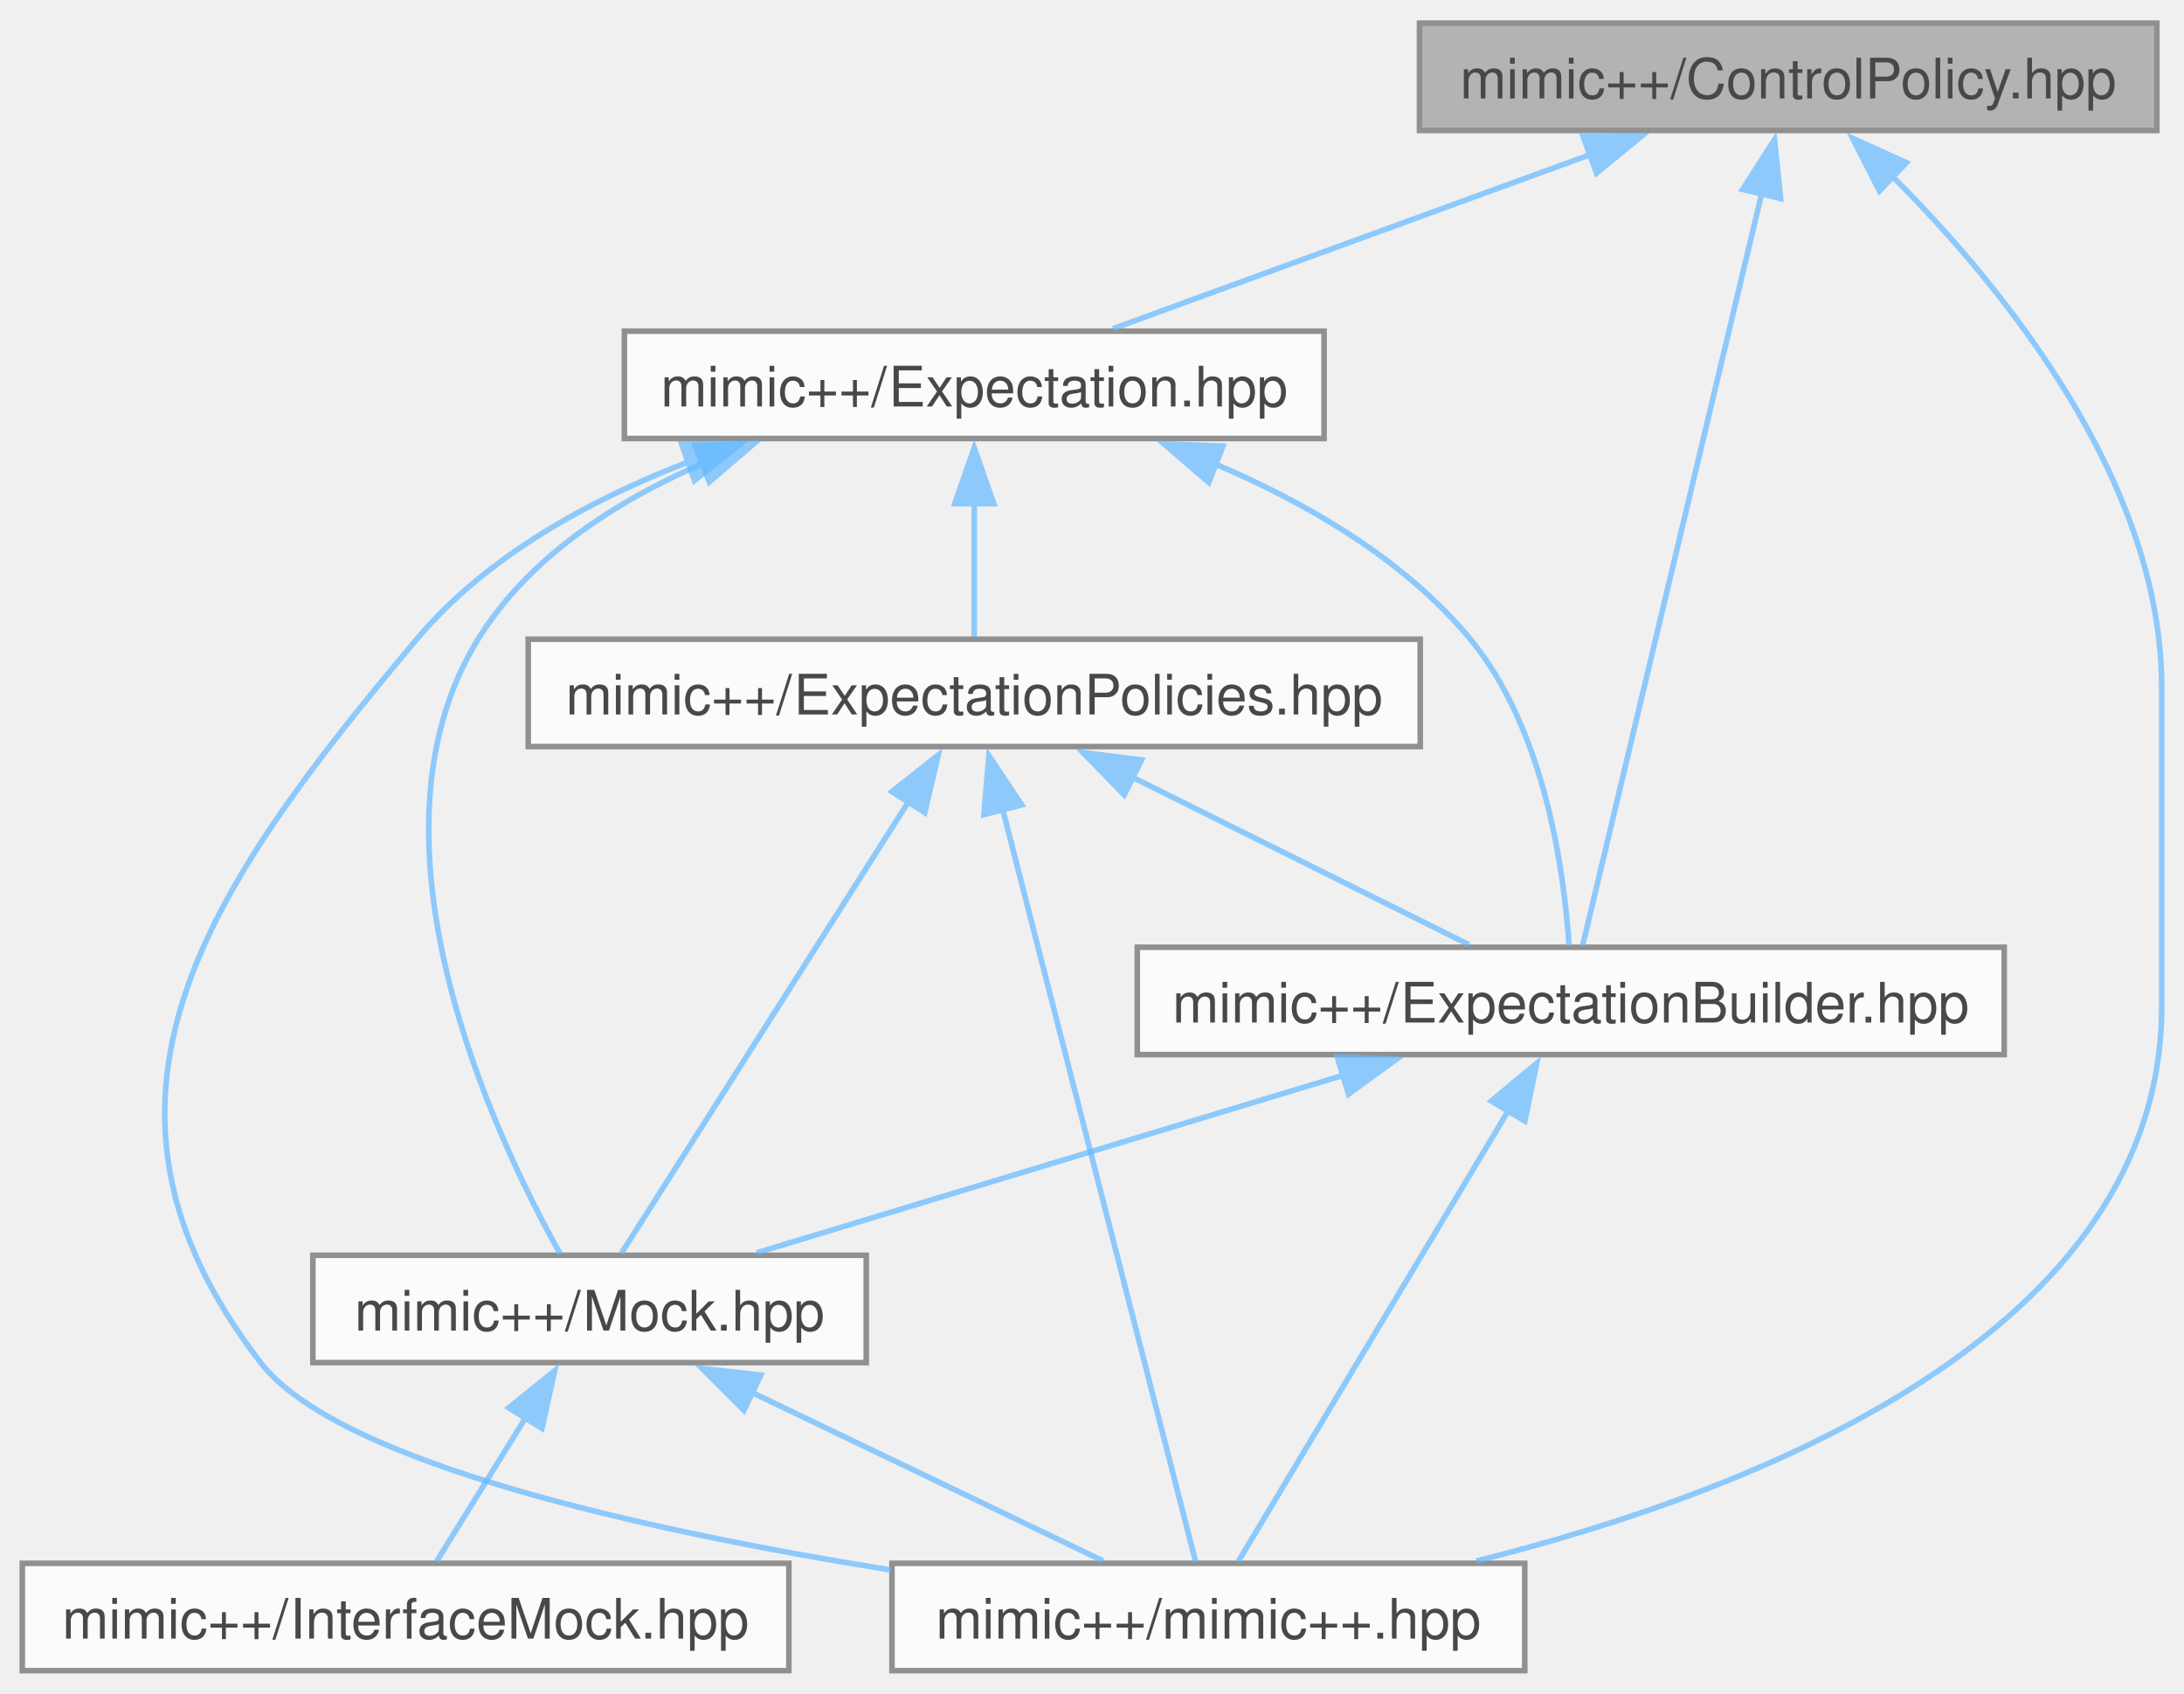
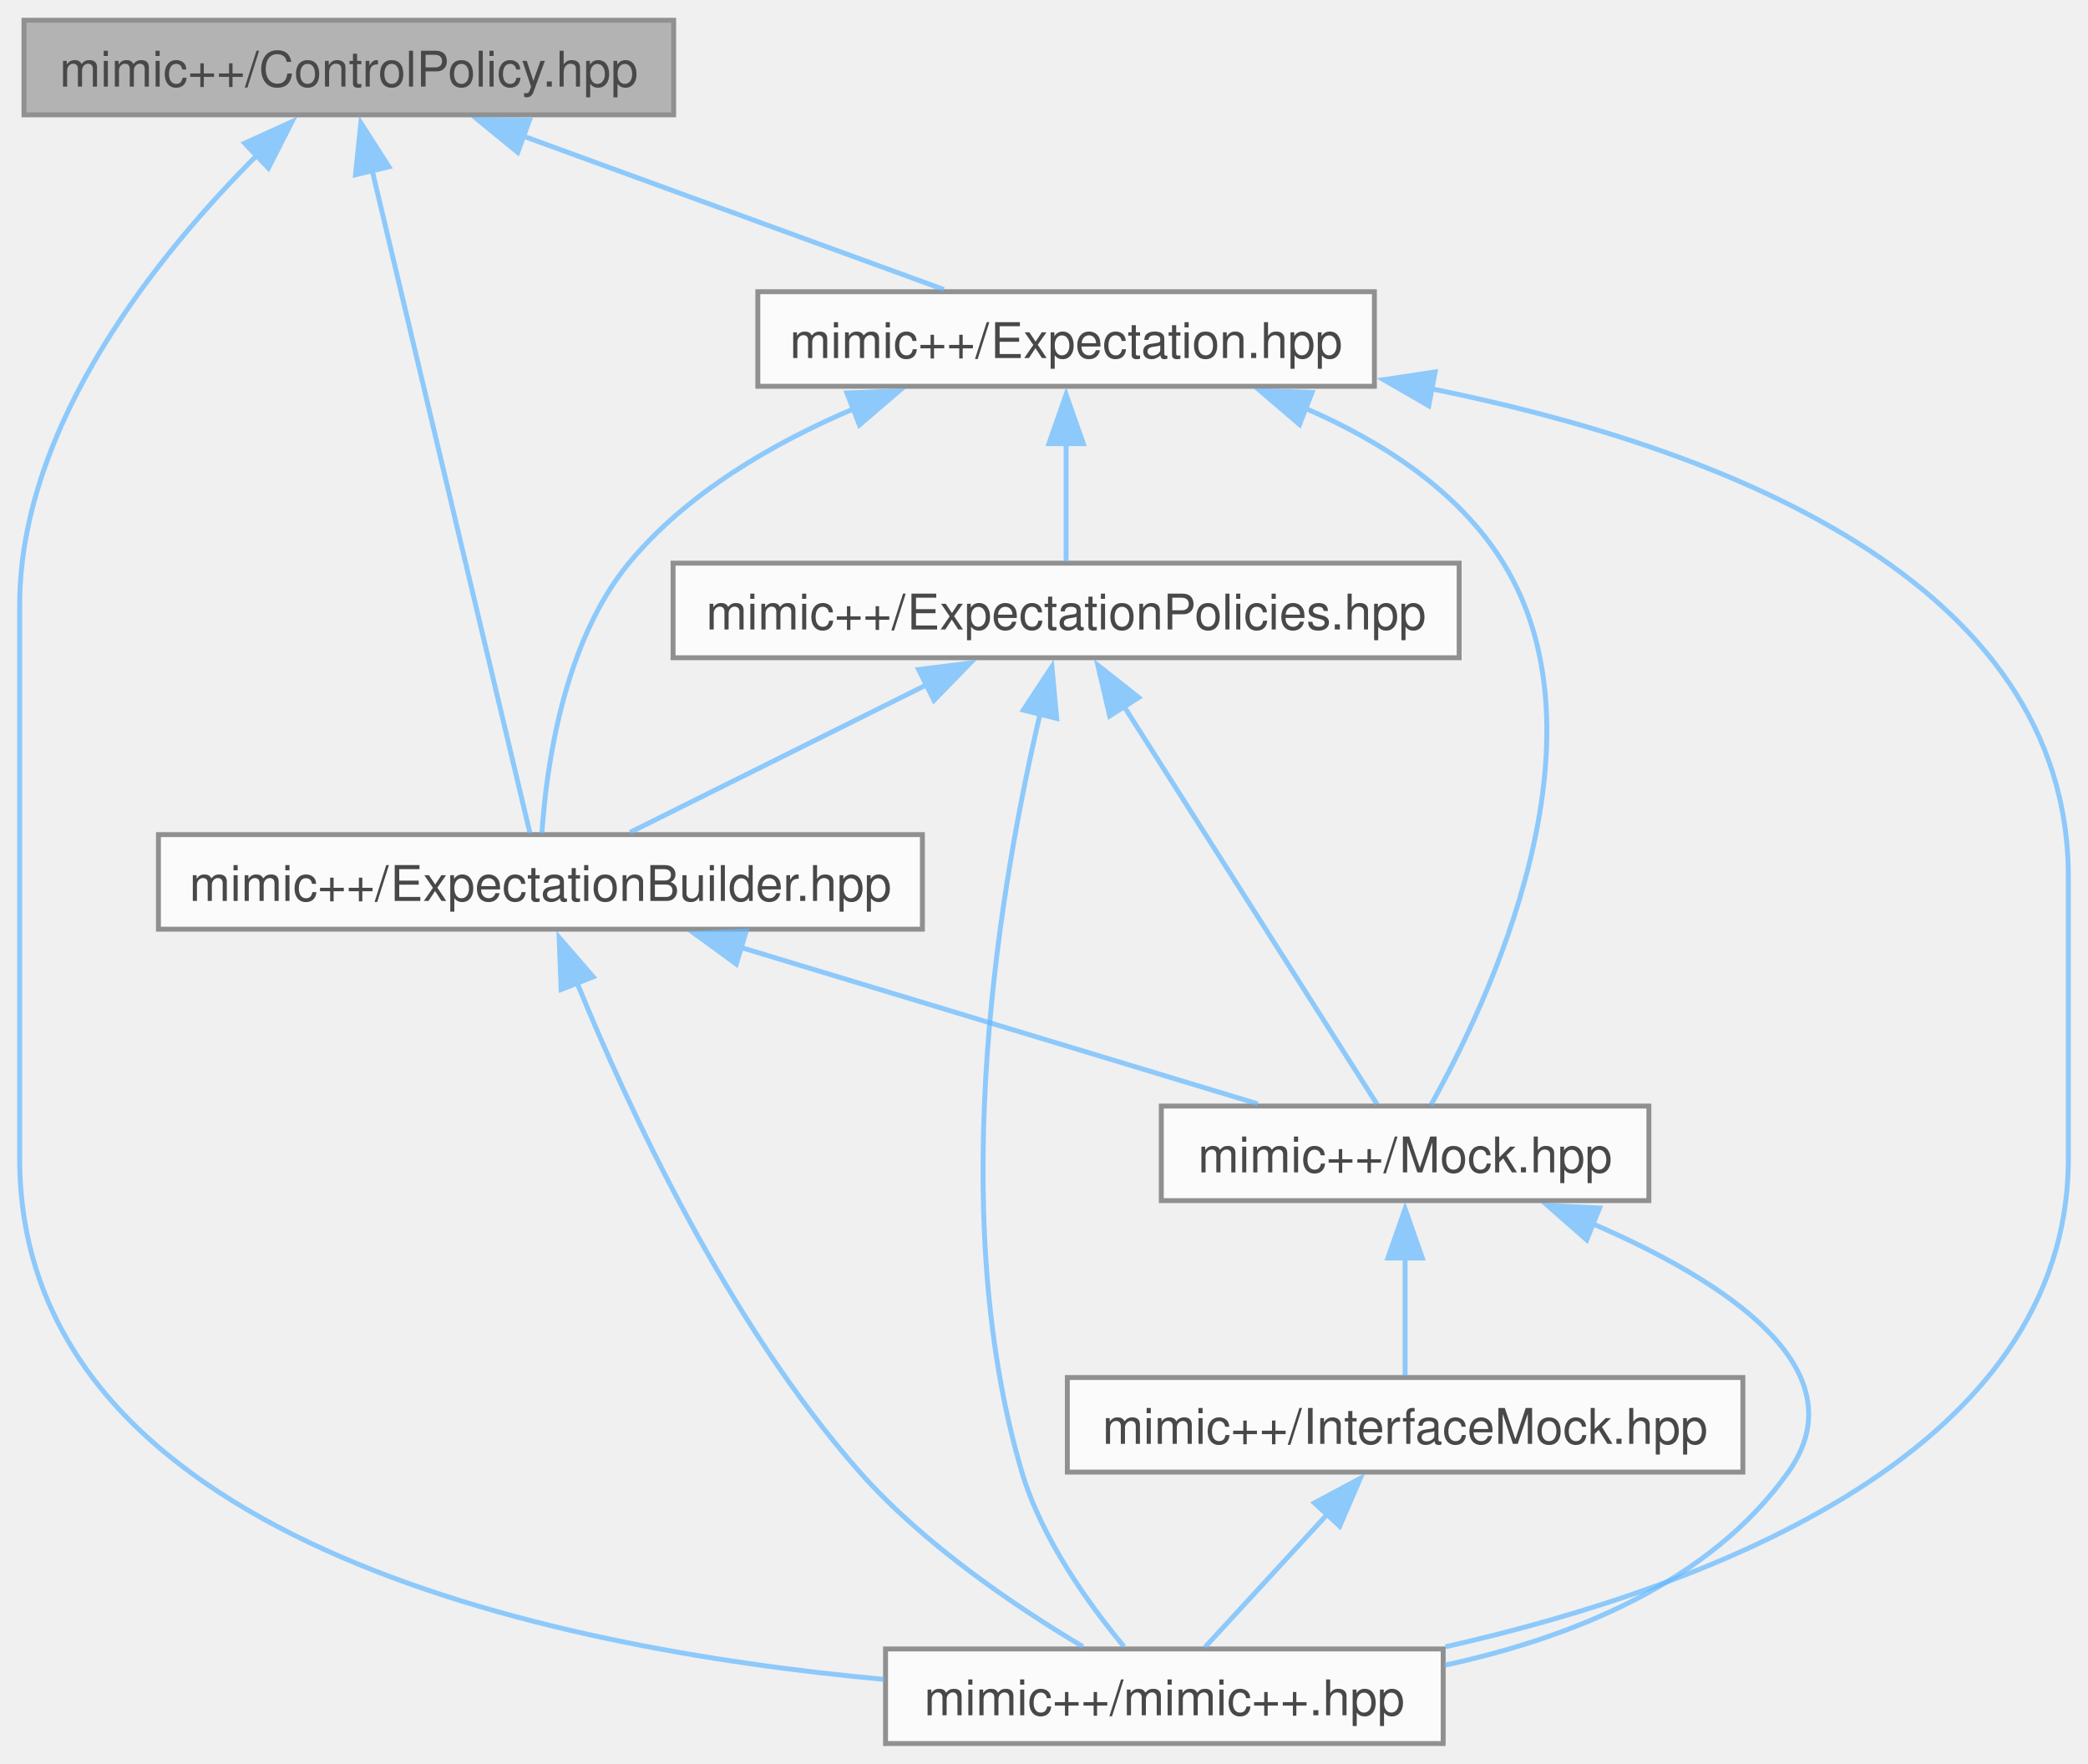
- <svg xmlns="http://www.w3.org/2000/svg" xmlns:xlink="http://www.w3.org/1999/xlink" width="392pt" height="304pt" viewBox="0.00 0.00 391.75 303.50">
+ <svg xmlns="http://www.w3.org/2000/svg" xmlns:xlink="http://www.w3.org/1999/xlink" width="425pt" height="359pt" viewBox="0.00 0.00 425.00 358.75">
  <svg id="main" version="1.1" xml:space="preserve">
    <style type="text/css">
.node, .edge {opacity: 0.7;}
.node.selected, .edge.selected {opacity: 1;}
.edge:hover path { stroke: red; }
.edge:hover polygon { stroke: red; fill: red; }
</style>
    <svg id="graph" class="graph">
-       <g id="graph0" class="graph" transform="scale(1 1) rotate(0) translate(4 299.5)">
+       <g id="graph0" class="graph" transform="scale(1 1) rotate(0) translate(4 354.75)">
        <g id="Node000001" class="node">
          <g id="a_Node000001">
            <a xlink:title=" ">
-               <polygon fill="#999999" stroke="#666666" points="382.88,-295.5 250.62,-295.5 250.62,-276.25 382.88,-276.25 382.88,-295.5" />
-               <text text-anchor="middle" x="316.75" y="-282" font-family="Helvetica,sans-Serif" font-size="10.00">mimic++/ControlPolicy.hpp</text>
+               <polygon fill="#999999" stroke="#666666" points="133.12,-350.75 0.88,-350.75 0.88,-331.5 133.12,-331.5 133.12,-350.75" />
+               <text text-anchor="middle" x="67" y="-337.25" font-family="Helvetica,sans-Serif" font-size="10.00">mimic++/ControlPolicy.hpp</text>
            </a>
          </g>
        </g>
        <g id="Node000002" class="node">
          <g id="a_Node000002">
            <a xlink:href="../../d5/d8a/_expectation_8hpp.html" target="_top" xlink:title=" ">
-               <polygon fill="white" stroke="#666666" points="233.5,-240.25 108,-240.25 108,-221 233.5,-221 233.5,-240.25" />
-               <text text-anchor="middle" x="170.75" y="-226.75" font-family="Helvetica,sans-Serif" font-size="10.00">mimic++/Expectation.hpp</text>
+               <polygon fill="white" stroke="#666666" points="275.75,-295.5 150.25,-295.5 150.25,-276.25 275.75,-276.25 275.75,-295.5" />
+               <text text-anchor="middle" x="213" y="-282" font-family="Helvetica,sans-Serif" font-size="10.00">mimic++/Expectation.hpp</text>
            </a>
          </g>
        </g>
        <g id="edge1_Node000001_Node000002" class="edge">
          <g id="a_edge1_Node000001_Node000002">
            <a xlink:title=" ">
-               <path fill="none" stroke="#63b8ff" d="M281.24,-271.92C254.73,-262.25 219.17,-249.29 195.64,-240.7" />
-               <polygon fill="#63b8ff" stroke="#63b8ff" points="279.97,-275.18 290.56,-275.32 282.37,-268.61 279.97,-275.18" />
+               <path fill="none" stroke="#63b8ff" d="M102.51,-327.17C129.02,-317.5 164.58,-304.54 188.11,-295.95" />
+               <polygon fill="#63b8ff" stroke="#63b8ff" points="101.38,-323.86 93.19,-330.57 103.78,-330.43 101.38,-323.86" />
            </a>
          </g>
        </g>
        <g id="Node000003" class="node">
          <g id="a_Node000003">
            <a xlink:href="../../d2/d4f/_expectation_builder_8hpp.html" target="_top" xlink:title=" ">
-               <polygon fill="white" stroke="#666666" points="355.5,-129.75 200,-129.75 200,-110.5 355.5,-110.5 355.5,-129.75" />
-               <text text-anchor="middle" x="277.75" y="-116.25" font-family="Helvetica,sans-Serif" font-size="10.00">mimic++/ExpectationBuilder.hpp</text>
+               <polygon fill="white" stroke="#666666" points="183.75,-185 28.25,-185 28.25,-165.75 183.75,-165.75 183.75,-185" />
+               <text text-anchor="middle" x="106" y="-171.5" font-family="Helvetica,sans-Serif" font-size="10.00">mimic++/ExpectationBuilder.hpp</text>
            </a>
          </g>
        </g>
-         <g id="edge13_Node000001_Node000003" class="edge">
-           <g id="a_edge13_Node000001_Node000003">
+         <g id="edge14_Node000001_Node000003" class="edge">
+           <g id="a_edge14_Node000001_Node000003">
            <a xlink:title=" ">
-               <path fill="none" stroke="#63b8ff" d="M312.06,-265.19C303.56,-229.5 285.93,-155.46 279.86,-129.97" />
-               <polygon fill="#63b8ff" stroke="#63b8ff" points="308.58,-265.68 314.3,-274.6 315.39,-264.06 308.58,-265.68" />
+               <path fill="none" stroke="#63b8ff" d="M71.69,-320.44C80.19,-284.75 97.82,-210.71 103.89,-185.22" />
+               <polygon fill="#63b8ff" stroke="#63b8ff" points="68.36,-319.31 69.45,-329.85 75.17,-320.93 68.36,-319.31" />
            </a>
          </g>
        </g>
        <g id="Node000006" class="node">
          <g id="a_Node000006">
            <a xlink:href="../../d0/db9/mimic_09_09_8hpp.html" target="_top" xlink:title=" ">
-               <polygon fill="white" stroke="#666666" points="269.5,-19.25 156,-19.25 156,0 269.5,0 269.5,-19.25" />
-               <text text-anchor="middle" x="212.75" y="-5.75" font-family="Helvetica,sans-Serif" font-size="10.00">mimic++/mimic++.hpp</text>
+               <polygon fill="white" stroke="#666666" points="289.75,-19.25 176.25,-19.25 176.25,0 289.75,0 289.75,-19.25" />
+               <text text-anchor="middle" x="233" y="-5.75" font-family="Helvetica,sans-Serif" font-size="10.00">mimic++/mimic++.hpp</text>
            </a>
          </g>
        </g>
-         <g id="edge14_Node000001_Node000006" class="edge">
-           <g id="a_edge14_Node000001_Node000006">
+         <g id="edge15_Node000001_Node000006" class="edge">
+           <g id="a_edge15_Node000001_Node000006">
            <a xlink:title=" ">
-               <path fill="none" stroke="#63b8ff" d="M335.32,-268.15C355.15,-248.36 383.75,-213.4 383.75,-176.38 383.75,-176.38 383.75,-176.38 383.75,-119.12 383.75,-60.58 311.42,-32.3 260.84,-19.67" />
-               <polygon fill="#63b8ff" stroke="#63b8ff" points="333.12,-265.41 328.31,-274.85 337.96,-270.47 333.12,-265.41" />
+               <path fill="none" stroke="#63b8ff" d="M48.43,-323.4C28.6,-303.61 0,-268.65 0,-231.62 0,-231.62 0,-231.62 0,-119.12 0,-41.71 107.02,-19.39 176,-13.05" />
+               <polygon fill="#63b8ff" stroke="#63b8ff" points="45.79,-325.72 55.44,-330.1 50.63,-320.66 45.79,-325.72" />
            </a>
          </g>
        </g>
        <g id="edge2_Node000002_Node000003" class="edge">
          <g id="a_edge2_Node000002_Node000003">
            <a xlink:title=" ">
-               <path fill="none" stroke="#63b8ff" d="M213.92,-216.45C230.34,-209.48 247.92,-199.32 259.75,-185 273.1,-168.83 276.57,-143.37 277.45,-130" />
-               <polygon fill="#63b8ff" stroke="#63b8ff" points="212.82,-213.13 204.78,-220.03 215.37,-219.64 212.82,-213.13" />
+               <path fill="none" stroke="#63b8ff" d="M169.83,-271.7C153.41,-264.73 135.83,-254.57 124,-240.25 110.65,-224.08 107.18,-198.62 106.3,-185.25" />
+               <polygon fill="#63b8ff" stroke="#63b8ff" points="168.38,-274.89 178.97,-275.28 170.93,-268.38 168.38,-274.89" />
            </a>
          </g>
        </g>
        <g id="Node000004" class="node">
          <g id="a_Node000004">
            <a xlink:href="../../d5/dc5/_mock_8hpp.html" target="_top" xlink:title=" ">
-               <polygon fill="white" stroke="#666666" points="151.38,-74.5 52.12,-74.5 52.12,-55.25 151.38,-55.25 151.38,-74.5" />
-               <text text-anchor="middle" x="101.75" y="-61" font-family="Helvetica,sans-Serif" font-size="10.00">mimic++/Mock.hpp</text>
+               <polygon fill="white" stroke="#666666" points="331.62,-129.75 232.38,-129.75 232.38,-110.5 331.62,-110.5 331.62,-129.75" />
+               <text text-anchor="middle" x="282" y="-116.25" font-family="Helvetica,sans-Serif" font-size="10.00">mimic++/Mock.hpp</text>
            </a>
          </g>
        </g>
-         <g id="edge11_Node000002_Node000004" class="edge">
-           <g id="a_edge11_Node000002_Node000004">
+         <g id="edge12_Node000002_Node000004" class="edge">
+           <g id="a_edge12_Node000002_Node000004">
            <a xlink:title=" ">
-               <path fill="none" stroke="#63b8ff" d="M121.97,-216.48C106.38,-209.72 90.82,-199.7 81.75,-185 59.5,-148.95 84.82,-95.62 96.49,-74.73" />
-               <polygon fill="#63b8ff" stroke="#63b8ff" points="120.69,-219.74 131.28,-220.11 123.23,-213.22 120.69,-219.74" />
+               <path fill="none" stroke="#63b8ff" d="M261.78,-271.73C277.37,-264.97 292.93,-254.95 302,-240.25 324.25,-204.2 298.93,-150.87 287.26,-129.98" />
+               <polygon fill="#63b8ff" stroke="#63b8ff" points="260.52,-268.47 252.47,-275.36 263.06,-274.99 260.52,-268.47" />
            </a>
          </g>
        </g>
-         <g id="edge12_Node000002_Node000006" class="edge">
-           <g id="a_edge12_Node000002_Node000006">
+         <g id="edge13_Node000002_Node000006" class="edge">
+           <g id="a_edge13_Node000002_Node000006">
            <a xlink:title=" ">
-               <path fill="none" stroke="#63b8ff" d="M119.42,-216.77C101.75,-209.99 83.27,-199.88 70.75,-185 32.76,-139.86 6.72,-101.96 42.75,-55.25 56.63,-37.25 111.95,-25.09 155.76,-18.06" />
-               <polygon fill="#63b8ff" stroke="#63b8ff" points="118.24,-220.06 128.84,-220.07 120.56,-213.46 118.24,-220.06" />
+               <path fill="none" stroke="#63b8ff" d="M287.24,-275.77C345.57,-263.99 417,-237.14 417,-176.38 417,-176.38 417,-176.38 417,-119.12 417,-59.42 344.22,-31.9 290.21,-19.69" />
+               <polygon fill="#63b8ff" stroke="#63b8ff" points="286.81,-272.29 277.64,-277.59 288.11,-279.17 286.81,-272.29" />
            </a>
          </g>
        </g>
        <g id="Node000007" class="node">
          <g id="a_Node000007">
            <a xlink:href="../../d8/de5/_expectation_policies_8hpp.html" target="_top" xlink:title=" ">
-               <polygon fill="white" stroke="#666666" points="250.75,-185 90.75,-185 90.75,-165.75 250.75,-165.75 250.75,-185" />
-               <text text-anchor="middle" x="170.75" y="-171.5" font-family="Helvetica,sans-Serif" font-size="10.00">mimic++/ExpectationPolicies.hpp</text>
+               <polygon fill="white" stroke="#666666" points="293,-240.25 133,-240.25 133,-221 293,-221 293,-240.25" />
+               <text text-anchor="middle" x="213" y="-226.75" font-family="Helvetica,sans-Serif" font-size="10.00">mimic++/ExpectationPolicies.hpp</text>
            </a>
          </g>
        </g>
-         <g id="edge7_Node000002_Node000007" class="edge">
-           <g id="a_edge7_Node000002_Node000007">
+         <g id="edge8_Node000002_Node000007" class="edge">
+           <g id="a_edge8_Node000002_Node000007">
            <a xlink:title=" ">
-               <path fill="none" stroke="#63b8ff" d="M170.75,-209.38C170.75,-201.09 170.75,-191.92 170.75,-185.36" />
-               <polygon fill="#63b8ff" stroke="#63b8ff" points="167.25,-209.32 170.75,-219.32 174.25,-209.32 167.25,-209.32" />
+               <path fill="none" stroke="#63b8ff" d="M213,-264.63C213,-256.34 213,-247.17 213,-240.61" />
+               <polygon fill="#63b8ff" stroke="#63b8ff" points="209.5,-264.57 213,-274.57 216.5,-264.57 209.5,-264.57" />
            </a>
          </g>
        </g>
        <g id="edge3_Node000003_Node000004" class="edge">
          <g id="a_edge3_Node000003_Node000004">
            <a xlink:title=" ">
-               <path fill="none" stroke="#63b8ff" d="M237.06,-106.82C204.91,-97.09 160.75,-83.73 131.75,-74.95" />
-               <polygon fill="#63b8ff" stroke="#63b8ff" points="235.86,-110.11 246.45,-109.65 237.89,-103.41 235.86,-110.11" />
+               <path fill="none" stroke="#63b8ff" d="M146.69,-162.07C178.84,-152.34 223,-138.98 252,-130.2" />
+               <polygon fill="#63b8ff" stroke="#63b8ff" points="145.86,-158.66 137.3,-164.9 147.89,-165.36 145.86,-158.66" />
            </a>
          </g>
        </g>
-         <g id="edge6_Node000003_Node000006" class="edge">
-           <g id="a_edge6_Node000003_Node000006">
+         <g id="edge7_Node000003_Node000006" class="edge">
+           <g id="a_edge7_Node000003_Node000006">
            <a xlink:title=" ">
-               <path fill="none" stroke="#63b8ff" d="M266.53,-100.4C252.41,-76.83 228.73,-37.29 218.14,-19.63" />
-               <polygon fill="#63b8ff" stroke="#63b8ff" points="263.51,-102.17 271.65,-108.95 269.52,-98.57 263.51,-102.17" />
+               <path fill="none" stroke="#63b8ff" d="M113.46,-154.82C123.69,-129.77 143.93,-85.91 171,-55.25 184.08,-40.44 202.94,-27.75 216.41,-19.73" />
+               <polygon fill="#63b8ff" stroke="#63b8ff" points="110.22,-153.48 109.81,-164.06 116.73,-156.05 110.22,-153.48" />
            </a>
          </g>
        </g>
        <g id="Node000005" class="node">
          <g id="a_Node000005">
            <a xlink:href="../../d9/dc3/_interface_mock_8hpp.html" target="_top" xlink:title=" ">
-               <polygon fill="white" stroke="#666666" points="137.5,-19.25 0,-19.25 0,0 137.5,0 137.5,-19.25" />
-               <text text-anchor="middle" x="68.75" y="-5.75" font-family="Helvetica,sans-Serif" font-size="10.00">mimic++/InterfaceMock.hpp</text>
+               <polygon fill="white" stroke="#666666" points="350.75,-74.5 213.25,-74.5 213.25,-55.25 350.75,-55.25 350.75,-74.5" />
+               <text text-anchor="middle" x="282" y="-61" font-family="Helvetica,sans-Serif" font-size="10.00">mimic++/InterfaceMock.hpp</text>
            </a>
          </g>
        </g>
        <g id="edge4_Node000004_Node000005" class="edge">
          <g id="a_edge4_Node000004_Node000005">
            <a xlink:title=" ">
-               <path fill="none" stroke="#63b8ff" d="M90.28,-45.37C84.87,-36.64 78.67,-26.64 74.32,-19.61" />
-               <polygon fill="#63b8ff" stroke="#63b8ff" points="87.26,-47.14 95.5,-53.8 93.21,-43.45 87.26,-47.14" />
+               <path fill="none" stroke="#63b8ff" d="M282,-98.88C282,-90.59 282,-81.42 282,-74.86" />
+               <polygon fill="#63b8ff" stroke="#63b8ff" points="278.5,-98.82 282,-108.82 285.5,-98.82 278.5,-98.82" />
            </a>
          </g>
        </g>
-         <g id="edge5_Node000004_Node000006" class="edge">
-           <g id="a_edge5_Node000004_Node000006">
+         <g id="edge6_Node000004_Node000006" class="edge">
+           <g id="a_edge6_Node000004_Node000006">
            <a xlink:title=" ">
-               <path fill="none" stroke="#63b8ff" d="M130.93,-49.87C150.82,-40.33 176.58,-27.98 193.83,-19.7" />
-               <polygon fill="#63b8ff" stroke="#63b8ff" points="129.45,-46.71 121.94,-54.19 132.47,-53.02 129.45,-46.71" />
+               <path fill="none" stroke="#63b8ff" d="M320,-105.87C346.62,-94.4 374.96,-76.37 360,-55.25 344.06,-32.75 315.83,-21.51 290.03,-15.93" />
+               <polygon fill="#63b8ff" stroke="#63b8ff" points="318.96,-102.51 311,-109.51 321.58,-109 318.96,-102.51" />
            </a>
          </g>
        </g>
-         <g id="edge8_Node000007_Node000003" class="edge">
-           <g id="a_edge8_Node000007_Node000003">
+         <g id="edge5_Node000005_Node000006" class="edge">
+           <g id="a_edge5_Node000005_Node000006">
            <a xlink:title=" ">
-               <path fill="none" stroke="#63b8ff" d="M199.15,-160.24C218.28,-150.72 242.96,-138.44 259.51,-130.2" />
-               <polygon fill="#63b8ff" stroke="#63b8ff" points="197.65,-157.08 190.26,-164.67 200.77,-163.35 197.65,-157.08" />
+               <path fill="none" stroke="#63b8ff" d="M266.28,-46.79C257.96,-37.75 248.09,-27.02 241.27,-19.61" />
+               <polygon fill="#63b8ff" stroke="#63b8ff" points="263.54,-48.98 272.88,-53.97 268.69,-44.24 263.54,-48.98" />
            </a>
          </g>
        </g>
-         <g id="edge9_Node000007_Node000004" class="edge">
-           <g id="a_edge9_Node000007_Node000004">
+         <g id="edge9_Node000007_Node000003" class="edge">
+           <g id="a_edge9_Node000007_Node000003">
            <a xlink:title=" ">
-               <path fill="none" stroke="#63b8ff" d="M159.04,-155.97C144.08,-132.44 118.76,-92.62 107.47,-74.88" />
-               <polygon fill="#63b8ff" stroke="#63b8ff" points="155.97,-157.66 164.29,-164.22 161.88,-153.9 155.97,-157.66" />
+               <path fill="none" stroke="#63b8ff" d="M184.6,-215.49C165.47,-205.97 140.79,-193.69 124.24,-185.45" />
+               <polygon fill="#63b8ff" stroke="#63b8ff" points="182.98,-218.6 193.49,-219.92 186.1,-212.33 182.98,-218.6" />
            </a>
          </g>
        </g>
-         <g id="edge10_Node000007_Node000006" class="edge">
-           <g id="a_edge10_Node000007_Node000006">
+         <g id="edge10_Node000007_Node000004" class="edge">
+           <g id="a_edge10_Node000007_Node000004">
            <a xlink:title=" ">
-               <path fill="none" stroke="#63b8ff" d="M175.8,-154.69C184.95,-119 203.94,-44.96 210.48,-19.47" />
-               <polygon fill="#63b8ff" stroke="#63b8ff" points="172.48,-153.55 173.38,-164.11 179.26,-155.29 172.48,-153.55" />
+               <path fill="none" stroke="#63b8ff" d="M224.71,-211.22C239.67,-187.69 264.99,-147.87 276.28,-130.13" />
+               <polygon fill="#63b8ff" stroke="#63b8ff" points="221.87,-209.15 219.46,-219.47 227.78,-212.91 221.87,-209.15" />
+             </a>
+           </g>
+         </g>
+         <g id="edge11_Node000007_Node000006" class="edge">
+           <g id="a_edge11_Node000007_Node000006">
+             <a xlink:title=" ">
+               <path fill="none" stroke="#63b8ff" d="M207.78,-209.88C200.02,-177.02 187.96,-109.37 204,-55.25 208.04,-41.61 217.72,-28.23 224.78,-19.74" />
+               <polygon fill="#63b8ff" stroke="#63b8ff" points="204.29,-210.35 210.11,-219.2 211.08,-208.65 204.29,-210.35" />
            </a>
          </g>
        </g>
      </g>
    </svg>
  </svg>
  <style type="text/css">

[data-mouse-over-selected='false'] { opacity: 0.7; }
[data-mouse-over-selected='true']  { opacity: 1.0; }

</style>
</svg>
